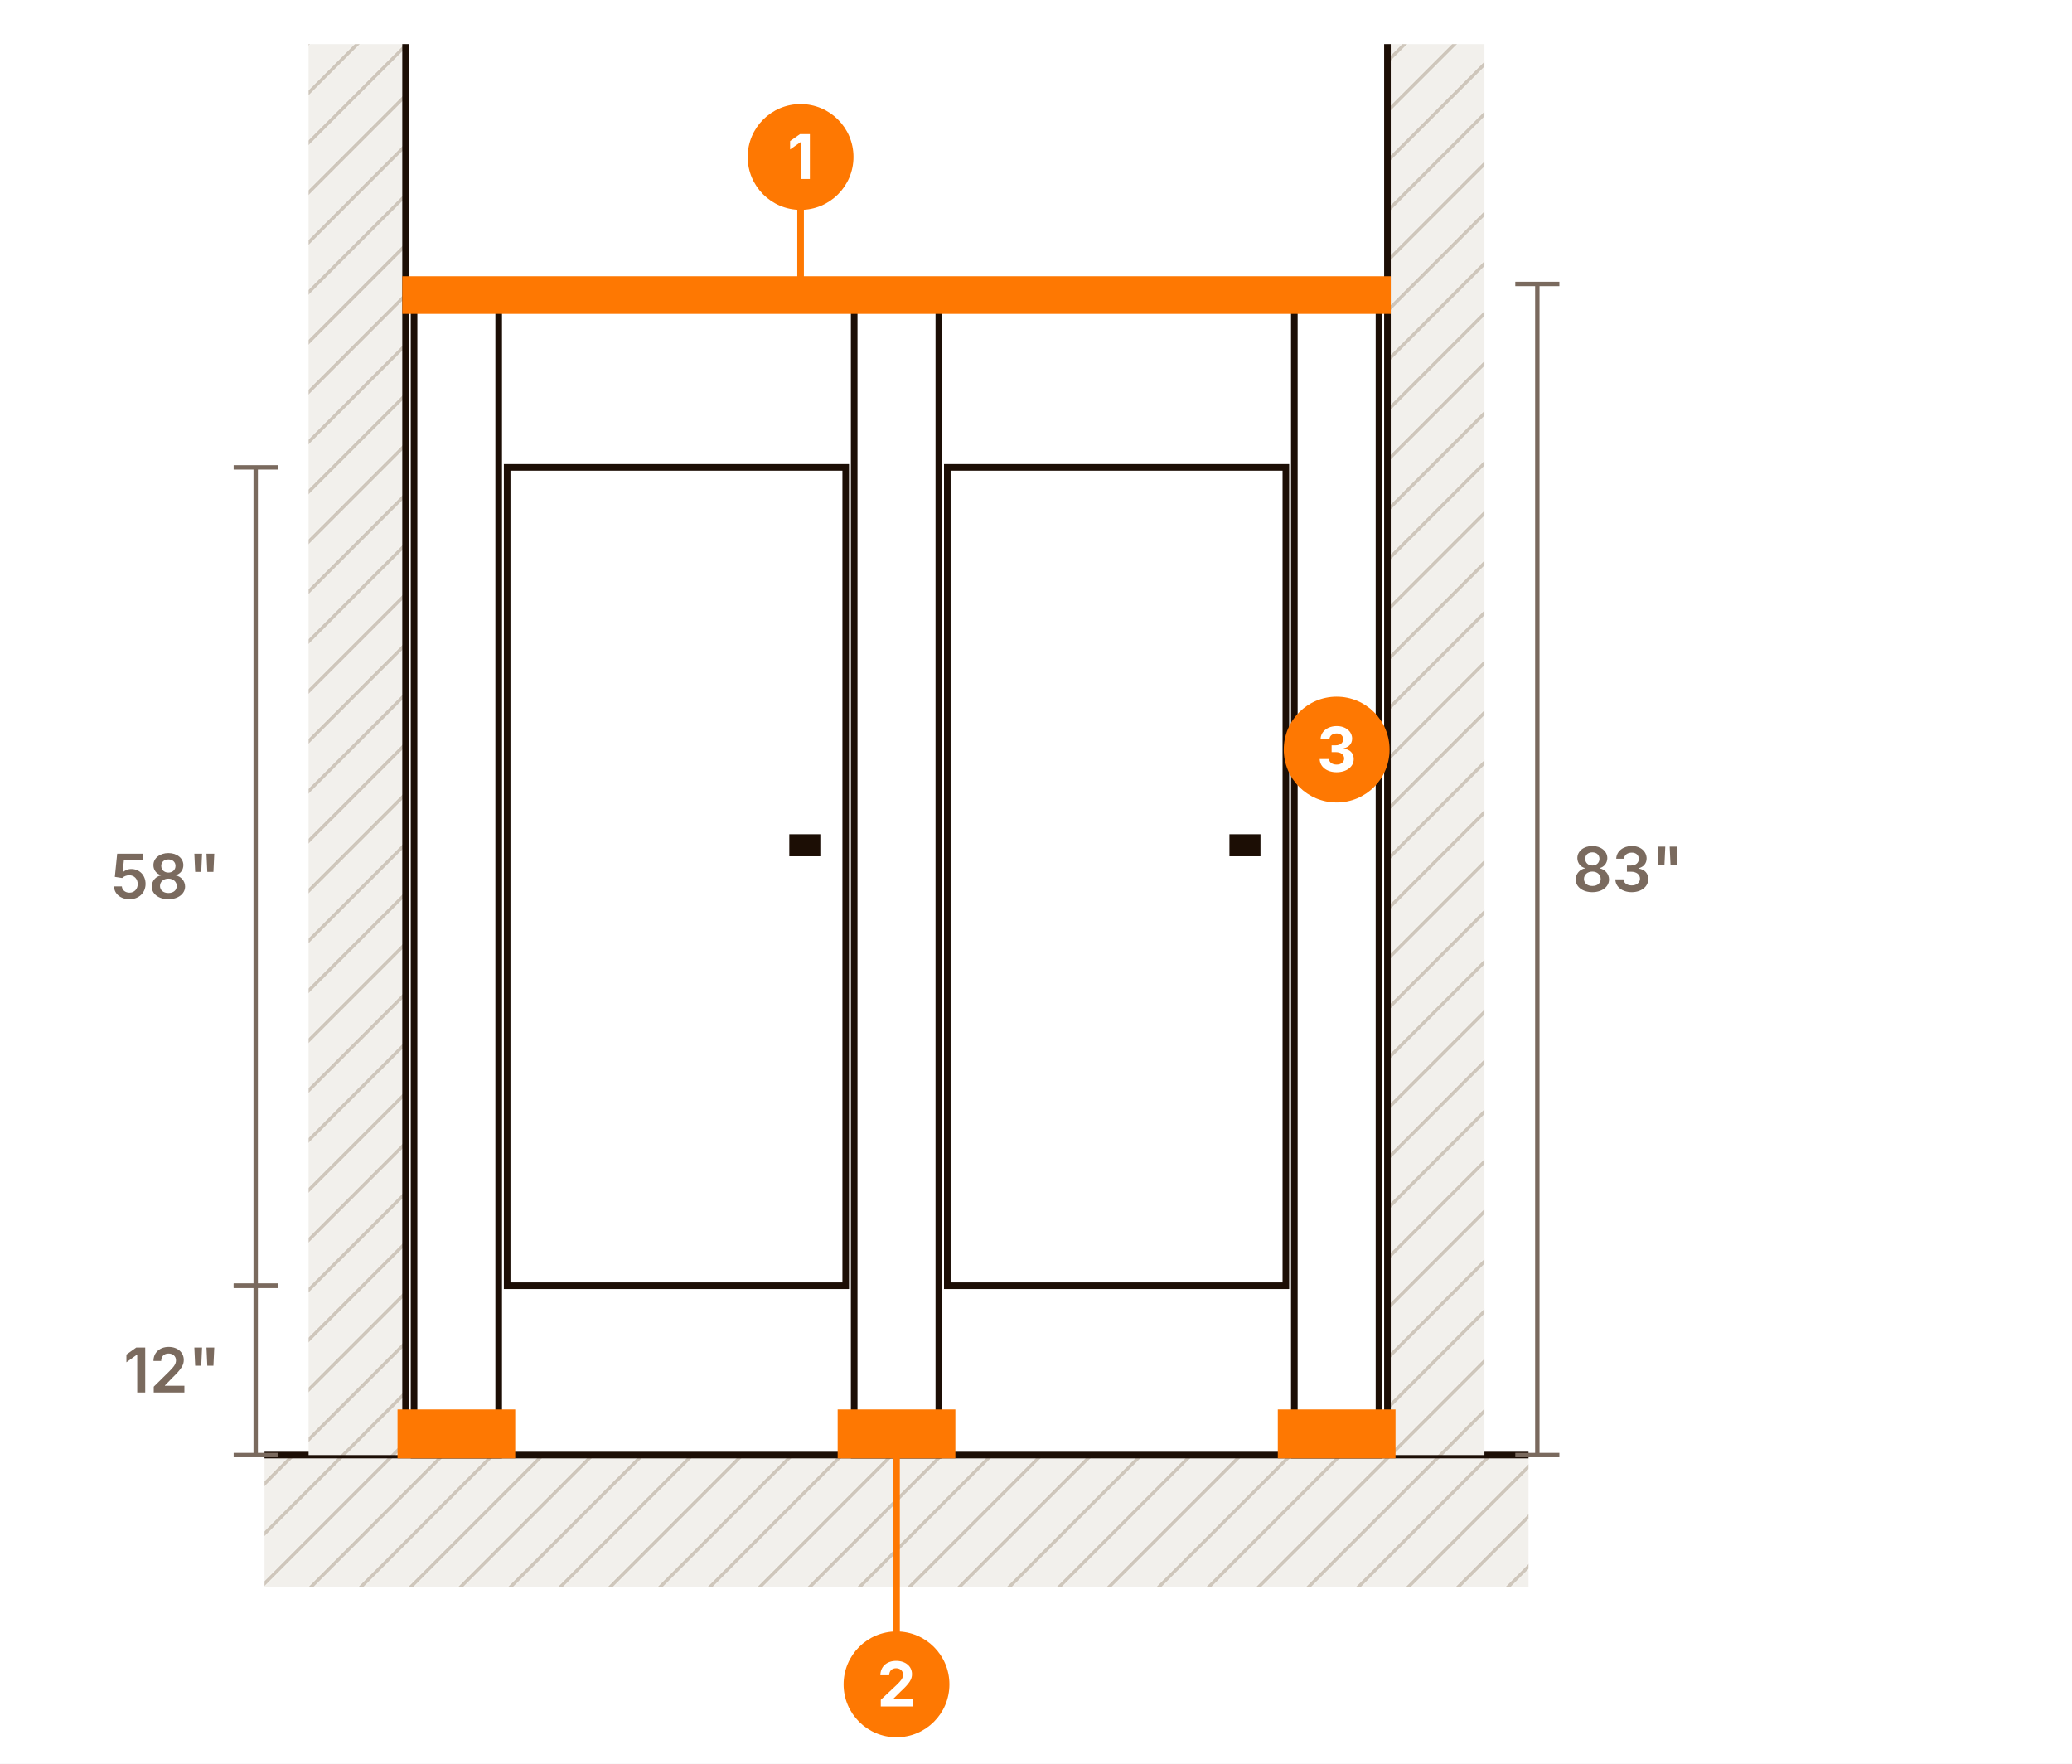
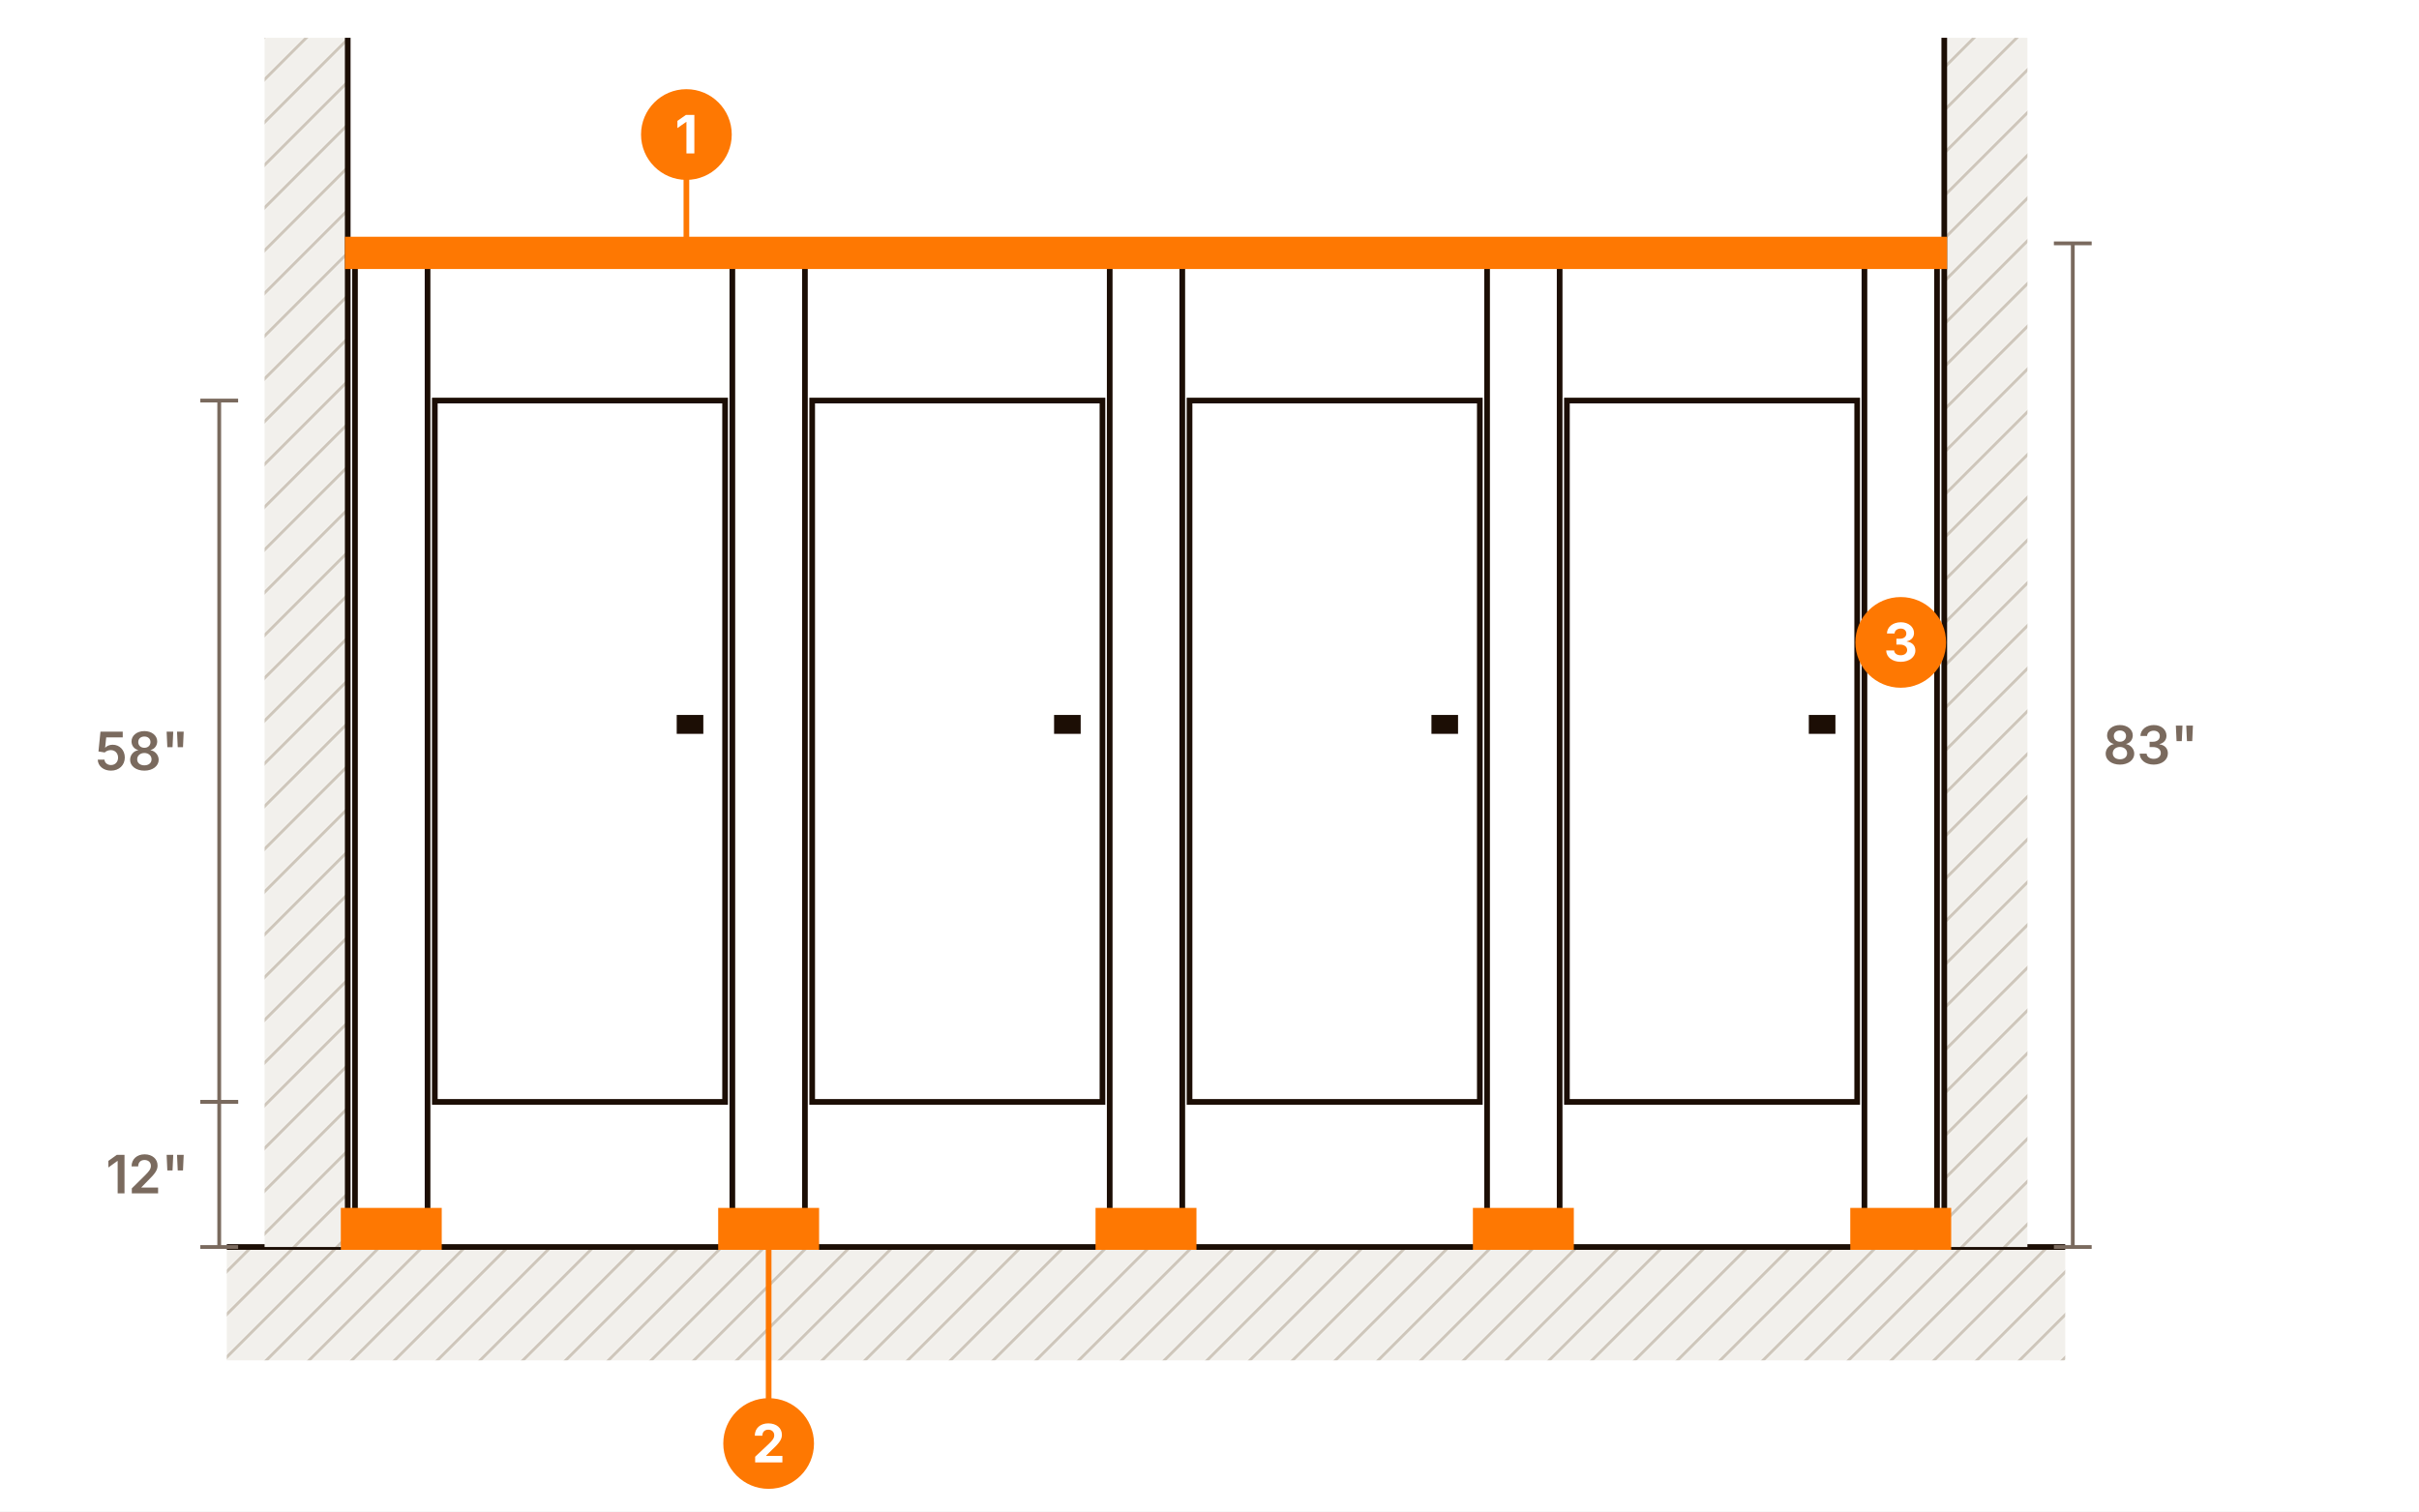
- <svg xmlns="http://www.w3.org/2000/svg" viewBox="0 0 470 400" width="470" height="400" role="img" aria-labelledby="t-mounting-overhead-braced d-mounting-overhead-braced" font-family="Inter, ui-sans-serif, system-ui, sans-serif">
+ <svg xmlns="http://www.w3.org/2000/svg" viewBox="0 0 640 400" width="640" height="400" role="img" aria-labelledby="t-mounting-overhead-braced d-mounting-overhead-braced" font-family="Inter, ui-sans-serif, system-ui, sans-serif">
  <defs>
    <pattern id="hatch-mounting-overhead-braced" width="8" height="8" patternUnits="userSpaceOnUse" patternTransform="rotate(45)">
      <rect width="8" height="8" fill="#f2f0ec" />
      <line x1="0" y1="0" x2="0" y2="8" stroke="#cfc7bc" stroke-width="1.5" />
    </pattern>
    <marker id="tick-mounting-overhead-braced" viewBox="0 0 10 10" refX="5" refY="5" markerWidth="8" markerHeight="8" orient="auto">
      <path d="M2 8 L8 2" stroke="#7a6a5e" stroke-width="1.5" />
    </marker>
  </defs>
-   <rect width="470" height="400" fill="#ffffff" />
-   <rect x="60" y="330" width="286.72" height="30" fill="url(#hatch-mounting-overhead-braced)" stroke="none" stroke-width="1.5" />
-   <line x1="60" y1="330" x2="346.72" y2="330" stroke="#1c0e05" stroke-width="1.5" />
+   <rect width="640" height="400" fill="#ffffff" />
+   <rect x="60" y="330" width="486.4" height="30" fill="url(#hatch-mounting-overhead-braced)" stroke="none" stroke-width="1.5" />
+   <line x1="60" y1="330" x2="546.4" y2="330" stroke="#1c0e05" stroke-width="1.5" />
  <rect x="70" y="10" width="22" height="320" fill="url(#hatch-mounting-overhead-braced)" stroke="none" stroke-width="1.5" />
  <line x1="92" y1="10" x2="92" y2="330" stroke="#1c0e05" stroke-width="1.5" />
-   <rect x="314.72" y="10" width="22" height="320" fill="url(#hatch-mounting-overhead-braced)" stroke="none" stroke-width="1.5" />
-   <line x1="314.72" y1="10" x2="314.72" y2="330" stroke="#1c0e05" stroke-width="1.5" />
+   <rect x="514.4" y="10" width="22" height="320" fill="url(#hatch-mounting-overhead-braced)" stroke="none" stroke-width="1.5" />
+   <line x1="514.4" y1="10" x2="514.4" y2="330" stroke="#1c0e05" stroke-width="1.5" />
  <rect x="93.92" y="64.4" width="19.2" height="265.6" fill="#ffffff" stroke="#1c0e05" stroke-width="1.5" />
  <rect x="193.76" y="64.4" width="19.2" height="265.6" fill="#ffffff" stroke="#1c0e05" stroke-width="1.5" />
  <rect x="293.6" y="64.4" width="19.2" height="265.6" fill="#ffffff" stroke="#1c0e05" stroke-width="1.5" />
+   <rect x="393.44" y="64.4" width="19.2" height="265.6" fill="#ffffff" stroke="#1c0e05" stroke-width="1.5" />
+   <rect x="493.28" y="64.4" width="19.2" height="265.6" fill="#ffffff" stroke="#1c0e05" stroke-width="1.5" />
  <rect x="115.04" y="106" width="76.8" height="185.6" fill="#ffffff" stroke="#1c0e05" stroke-width="1.5" />
  <rect x="179.04" y="189.2" width="7.04" height="5" fill="#1c0e05" stroke="none" stroke-width="1.5" />
  <rect x="214.88" y="106" width="76.8" height="185.6" fill="#ffffff" stroke="#1c0e05" stroke-width="1.5" />
  <rect x="278.88" y="189.2" width="7.04" height="5" fill="#1c0e05" stroke="none" stroke-width="1.5" />
-   <rect x="92" y="63.4" width="222.72" height="7.04" fill="#fe7802" stroke="#fe7802" stroke-width="1.5" />
+   <rect x="314.72" y="106" width="76.8" height="185.6" fill="#ffffff" stroke="#1c0e05" stroke-width="1.5" />
+   <rect x="378.72" y="189.2" width="7.04" height="5" fill="#1c0e05" stroke="none" stroke-width="1.5" />
+   <rect x="414.56" y="106" width="76.8" height="185.6" fill="#ffffff" stroke="#1c0e05" stroke-width="1.5" />
+   <rect x="478.56" y="189.2" width="7.04" height="5" fill="#1c0e05" stroke="none" stroke-width="1.5" />
+   <rect x="92" y="63.4" width="422.4" height="7.04" fill="#fe7802" stroke="#fe7802" stroke-width="1.5" />
  <rect x="90.92" y="320.4" width="25.2" height="9.6" fill="#fe7802" stroke="#fe7802" stroke-width="1.5" />
  <rect x="190.76" y="320.4" width="25.2" height="9.6" fill="#fe7802" stroke="#fe7802" stroke-width="1.5" />
  <rect x="290.6" y="320.4" width="25.2" height="9.6" fill="#fe7802" stroke="#fe7802" stroke-width="1.5" />
-   <line x1="348.72" y1="64.4" x2="348.72" y2="330" stroke="#7a6a5e" stroke-width="1" />
-   <line x1="343.72" y1="64.4" x2="353.72" y2="64.4" stroke="#7a6a5e" stroke-width="1" />
-   <line x1="343.72" y1="330" x2="353.72" y2="330" stroke="#7a6a5e" stroke-width="1" />
-   <text x="356.72" y="202.2" font-size="14" font-weight="600" fill="#7a6a5e" text-anchor="start">83"</text>
+   <rect x="390.44" y="320.4" width="25.2" height="9.6" fill="#fe7802" stroke="#fe7802" stroke-width="1.5" />
+   <rect x="490.28" y="320.4" width="25.2" height="9.6" fill="#fe7802" stroke="#fe7802" stroke-width="1.5" />
+   <line x1="548.4" y1="64.4" x2="548.4" y2="330" stroke="#7a6a5e" stroke-width="1" />
+   <line x1="543.4" y1="64.4" x2="553.4" y2="64.4" stroke="#7a6a5e" stroke-width="1" />
+   <line x1="543.4" y1="330" x2="553.4" y2="330" stroke="#7a6a5e" stroke-width="1" />
+   <text x="556.4" y="202.2" font-size="14" font-weight="600" fill="#7a6a5e" text-anchor="start">83"</text>
  <line x1="58" y1="106" x2="58" y2="291.6" stroke="#7a6a5e" stroke-width="1" />
  <line x1="53" y1="106" x2="63" y2="106" stroke="#7a6a5e" stroke-width="1" />
  <line x1="53" y1="291.6" x2="63" y2="291.6" stroke="#7a6a5e" stroke-width="1" />
  <text x="50" y="203.8" font-size="14" font-weight="600" fill="#7a6a5e" text-anchor="end">58"</text>
  <line x1="58" y1="291.6" x2="58" y2="330" stroke="#7a6a5e" stroke-width="1" />
  <line x1="53" y1="291.6" x2="63" y2="291.6" stroke="#7a6a5e" stroke-width="1" />
  <line x1="53" y1="330" x2="63" y2="330" stroke="#7a6a5e" stroke-width="1" />
  <text x="50" y="315.8" font-size="14" font-weight="600" fill="#7a6a5e" text-anchor="end">12"</text>
  <line x1="181.6" y1="35.6" x2="181.6" y2="66.4" stroke="#fe7802" stroke-width="1.5" />
  <circle cx="181.6" cy="66.4" r="2.5" fill="#fe7802" />
  <circle cx="181.6" cy="35.6" r="12" fill="#fe7802" />
  <text x="181.6" y="40.6" font-size="14" font-weight="700" fill="#fff" text-anchor="middle">1</text>
  <line x1="203.36" y1="382" x2="203.36" y2="326.8" stroke="#fe7802" stroke-width="1.5" />
  <circle cx="203.36" cy="326.8" r="2.5" fill="#fe7802" />
  <circle cx="203.36" cy="382" r="12" fill="#fe7802" />
  <text x="203.36" y="387" font-size="14" font-weight="700" fill="#fff" text-anchor="middle">2</text>
-   <circle cx="303.2" cy="170" r="12" fill="#fe7802" />
-   <text x="303.2" y="175" font-size="14" font-weight="700" fill="#fff" text-anchor="middle">3</text>
+   <circle cx="502.88" cy="170" r="12" fill="#fe7802" />
+   <text x="502.88" y="175" font-size="14" font-weight="700" fill="#fff" text-anchor="middle">3</text>
</svg>
